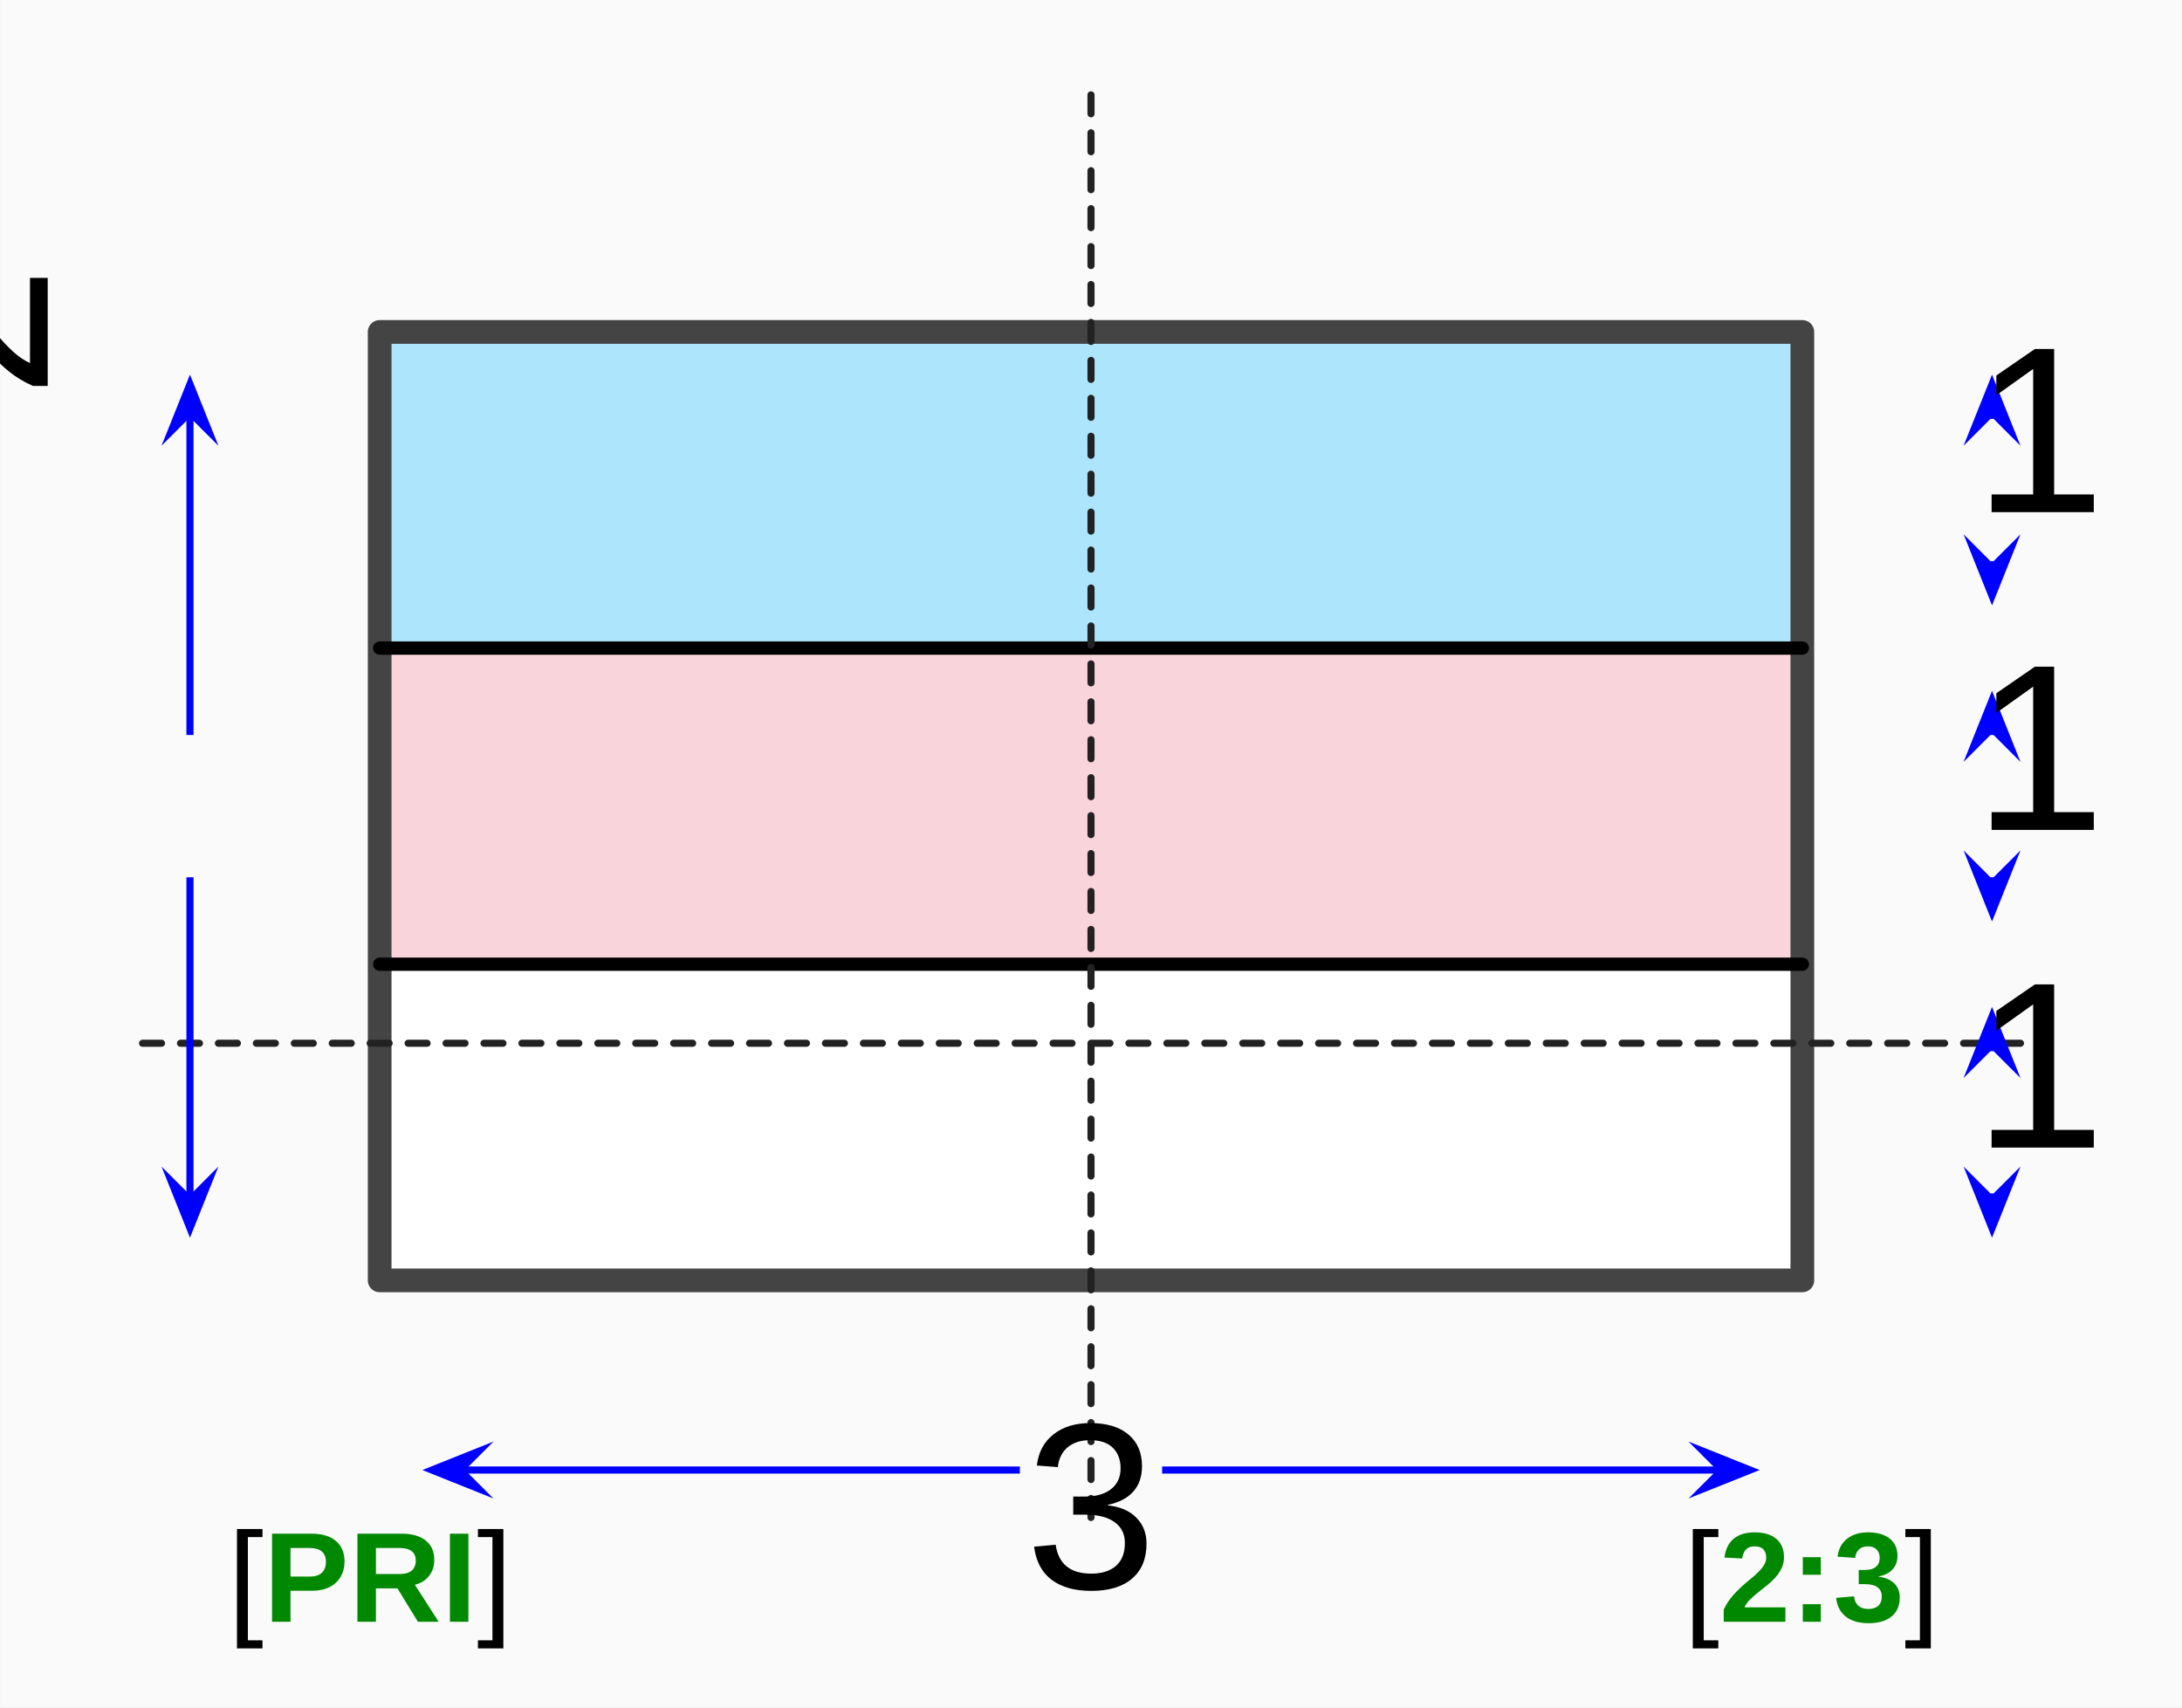
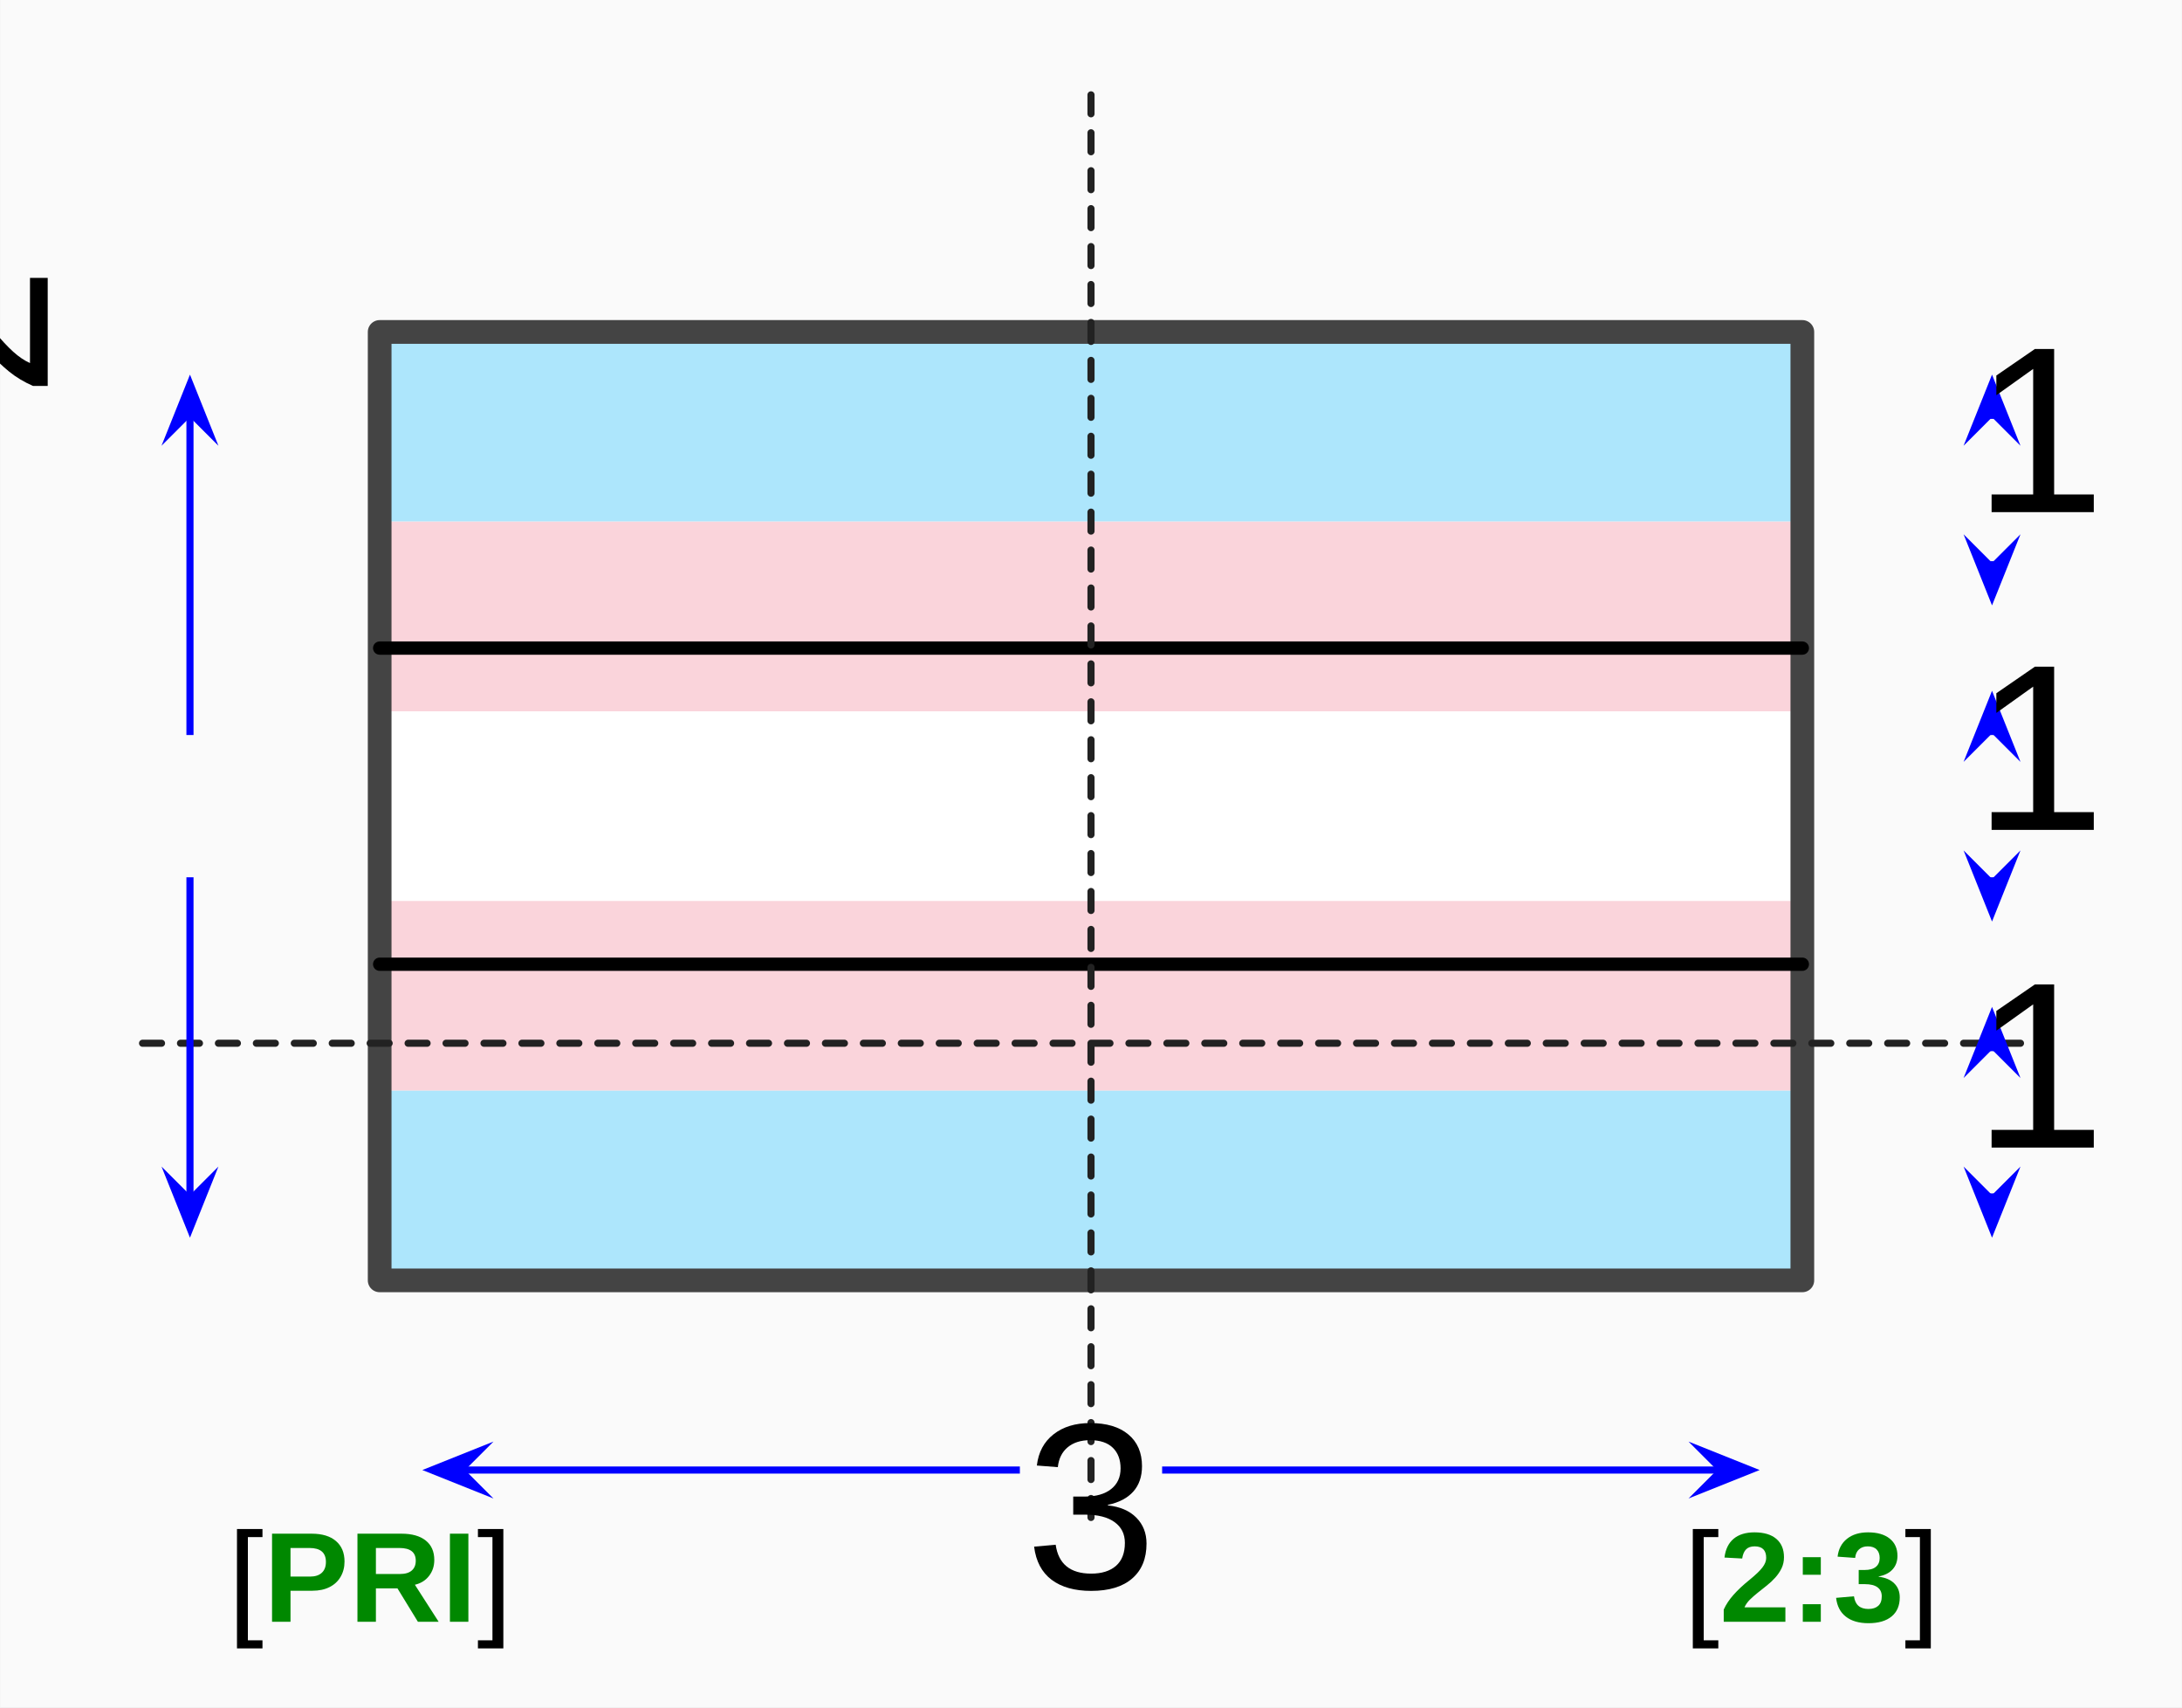
<svg xmlns="http://www.w3.org/2000/svg" width="1080" height="845" viewBox="-4000 -3500 23000 18000" fill="none" font-family="Calibri,Arial,'Liberation Sans',sans-serif">
  <defs>
    <marker id="left-arrow" viewBox="-4 -4 10 8" orient="auto" markerWidth="10" markerHeight="8">
      <path fill="blue" d="m2 0 4 4-10-4L6-4z" />
    </marker>
  </defs>
  <path fill="#fafafa" d="m-4000 -3500h23000v18000H-4000z" />
  <path fill="#fff" d="m0 0h15000v10000H0z" />
  <g opacity=".5">
    <path fill="#fff" d="m0 0h15000v10000H0z" />
-     <path fill="#5bcefa" d="m0 0.0h15000v3333.333H0z" />
-     <path fill="#f5a9b8" d="m0 3333.333h15000v3333.333H0z" />
-     <path fill="#ffffff" d="m0 6666.667h15000v3333.333H0z" />
+     <path fill="#5bcefa" d="m0 0h15000v2000H0z" />
+     <path fill="#f5a9b8" d="m0 2000h15000v2000H0z" />
+     <path fill="#ffffff" d="m0 4000h15000v2000H0z" />
+     <path fill="#f5a9b8" d="m0 6000h15000v2000H0z" />
+     <path fill="#5bcefa" d="m0 8000h15000v2000H0z" />
  </g>
  <g stroke="#000" stroke-width="140" stroke-linejoin="round" stroke-linecap="round">
    <path stroke="#444" stroke-width="250" d="m0 0h15000v10000H0z" />
    <path d="m0 3333.333h15000m-15000 3333.333h15000" />
    <path stroke="#222" stroke-width="75" stroke-dasharray="200,200" d="m7500.0 -2500.0v15000m-10000.0 -5000.0h20000" />
  </g>
  <g stroke="#00f" stroke-width="75" marker-start="url(#left-arrow)">
    <path d="m17000 2583.333V2416.667" />
    <path d="m17000 750.0v166.667" />
    <path d="m17000 5916.667V5750.0" />
    <path d="m17000 4083.333v166.667" />
    <path d="m17000 9250.0V9083.333" />
    <path d="m17000 7416.667v166.667" />
    <path d="m750 12000h6000.0" />
    <path d="m14250 12000H8250.0" />
    <path d="m-2000 9250V5750.0" />
    <path d="m-2000 750v3500.0" />
  </g>
  <g fill="#000" text-anchor="middle" font-size="50" transform="scale(50)">
    <text x="350" y="38">1</text>
    <text x="350" y="105">1</text>
    <text x="350" y="172">1</text>
    <text x="150" y="265">3</text>
    <g transform="rotate(270)">
      <text y="-70">2</text>
    </g>
    <g font-size="27">
      <text x="-2" y="272">[<tspan font-weight="bold" fill="#080">PRI</tspan>]</text>
      <text x="302" y="272">[<tspan font-weight="bold" fill="#080">2:3</tspan>]</text>
    </g>
  </g>
</svg>
